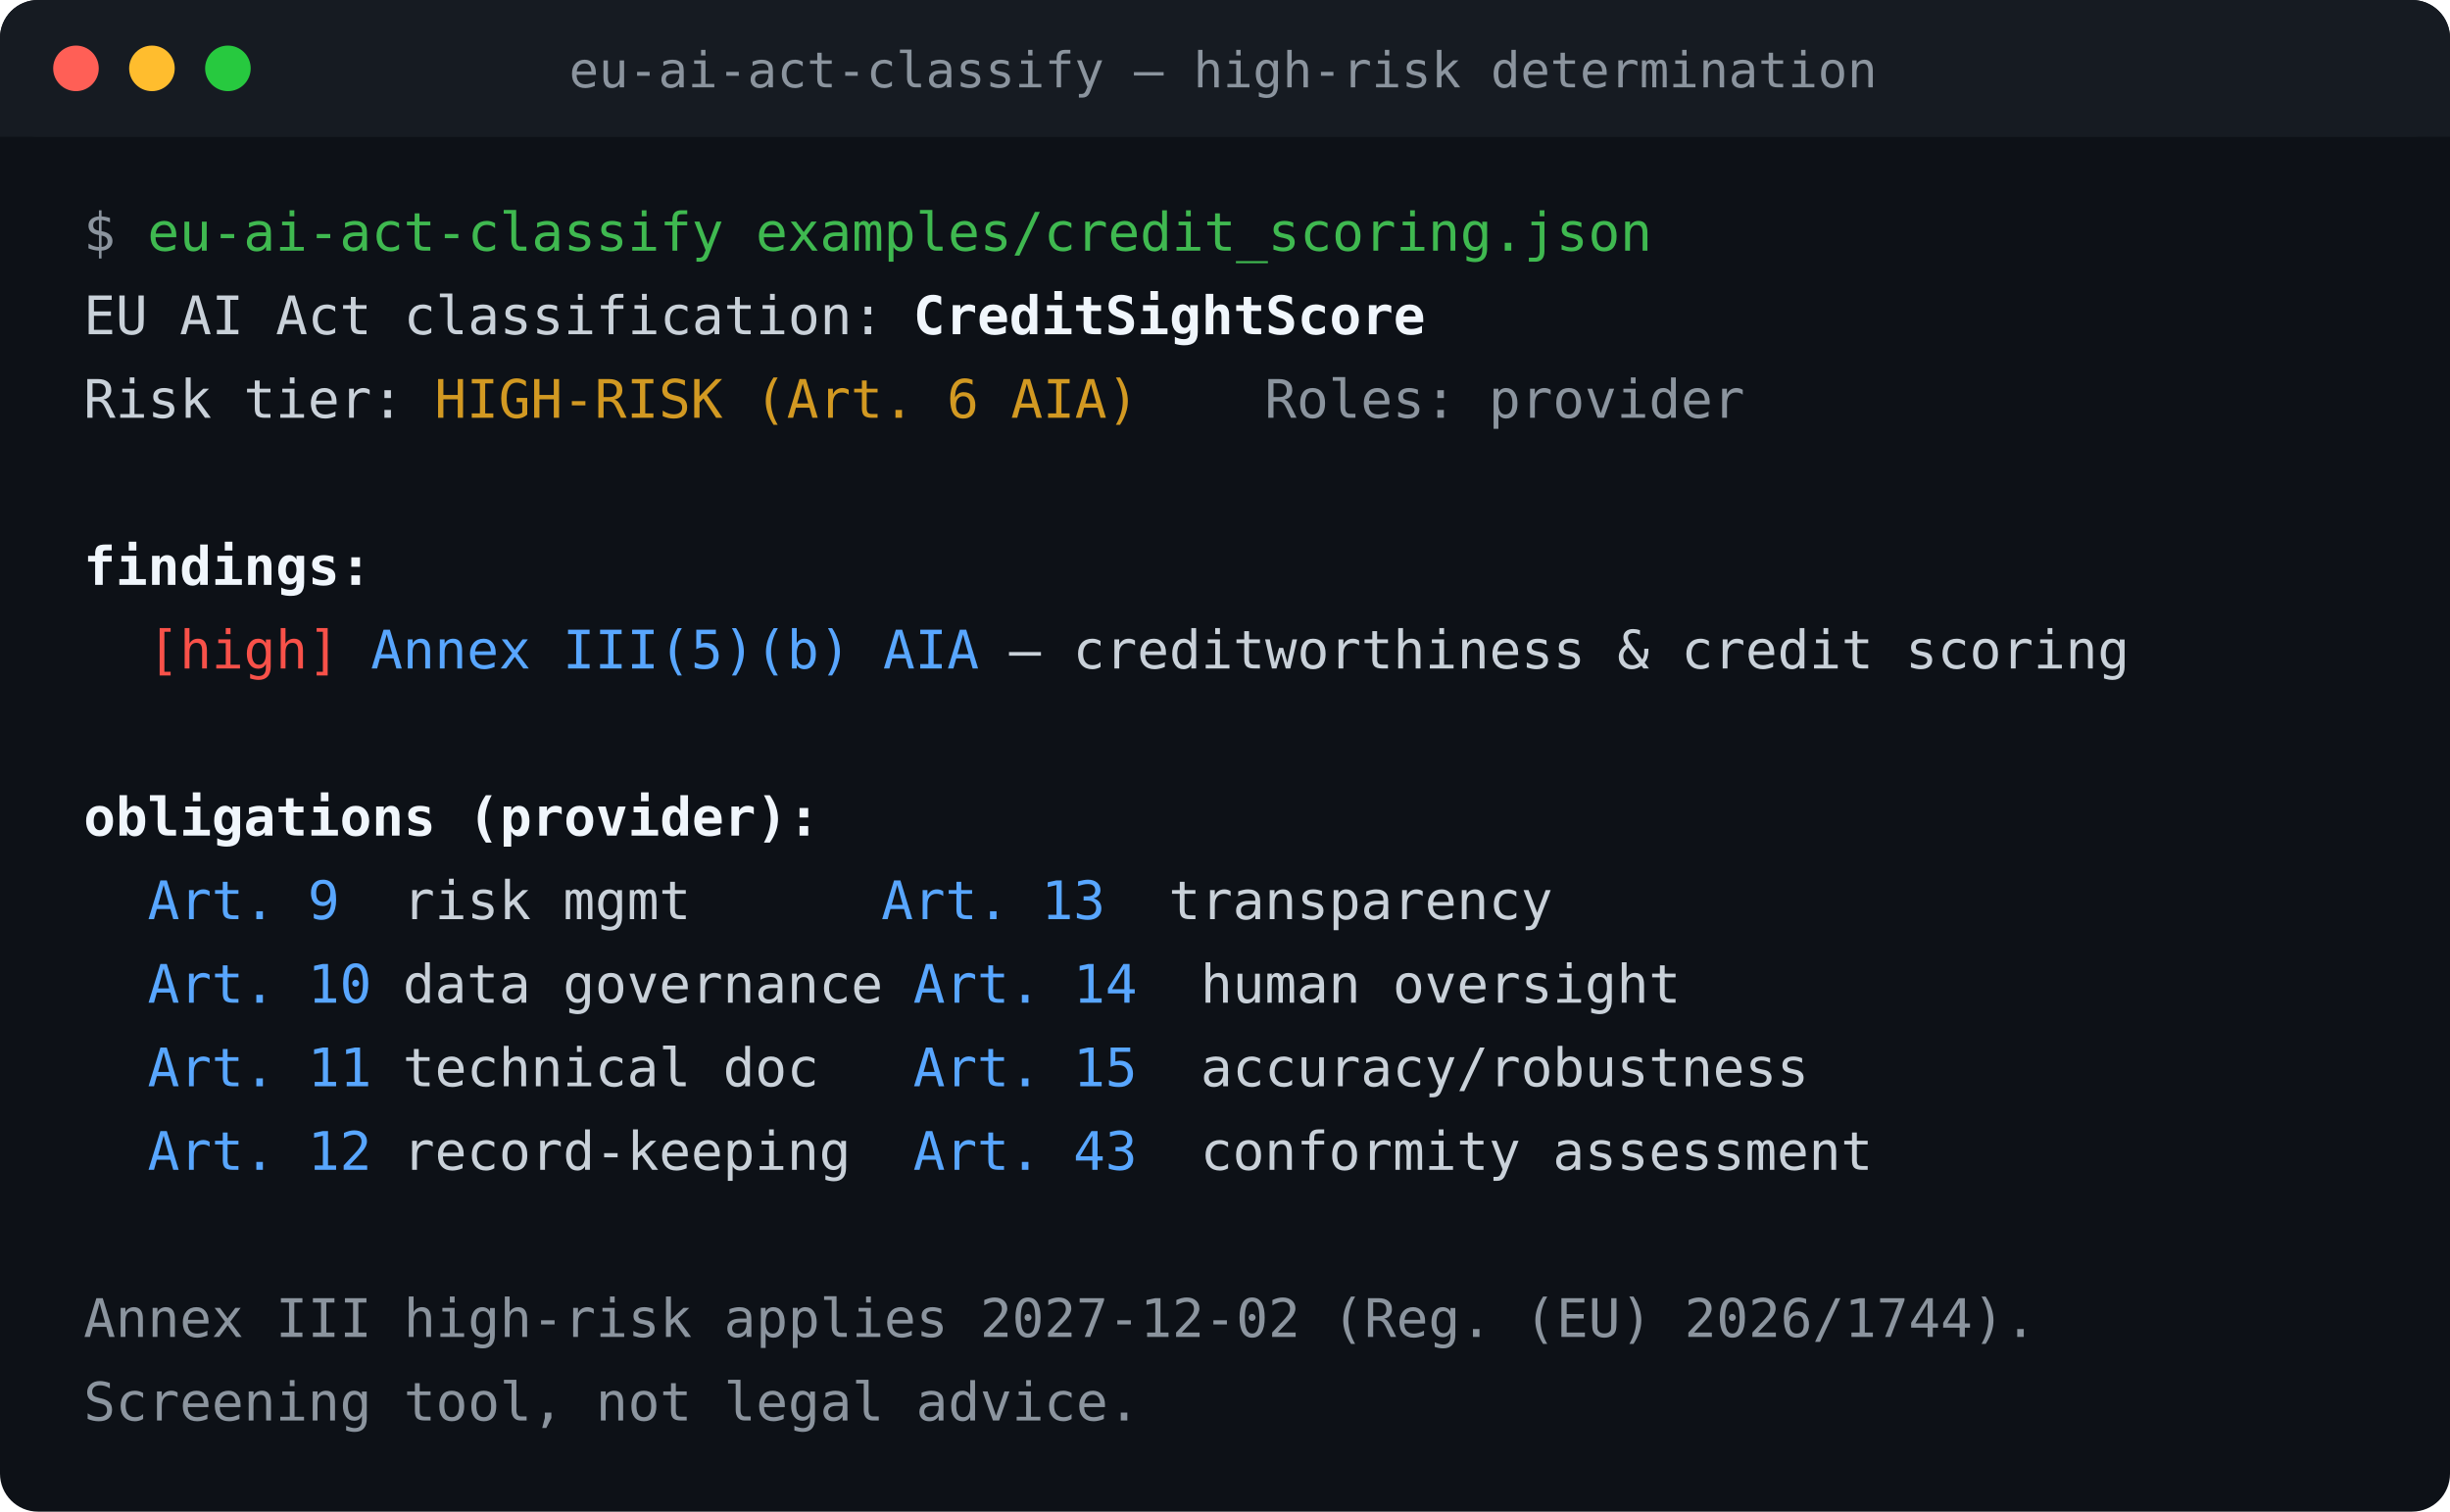
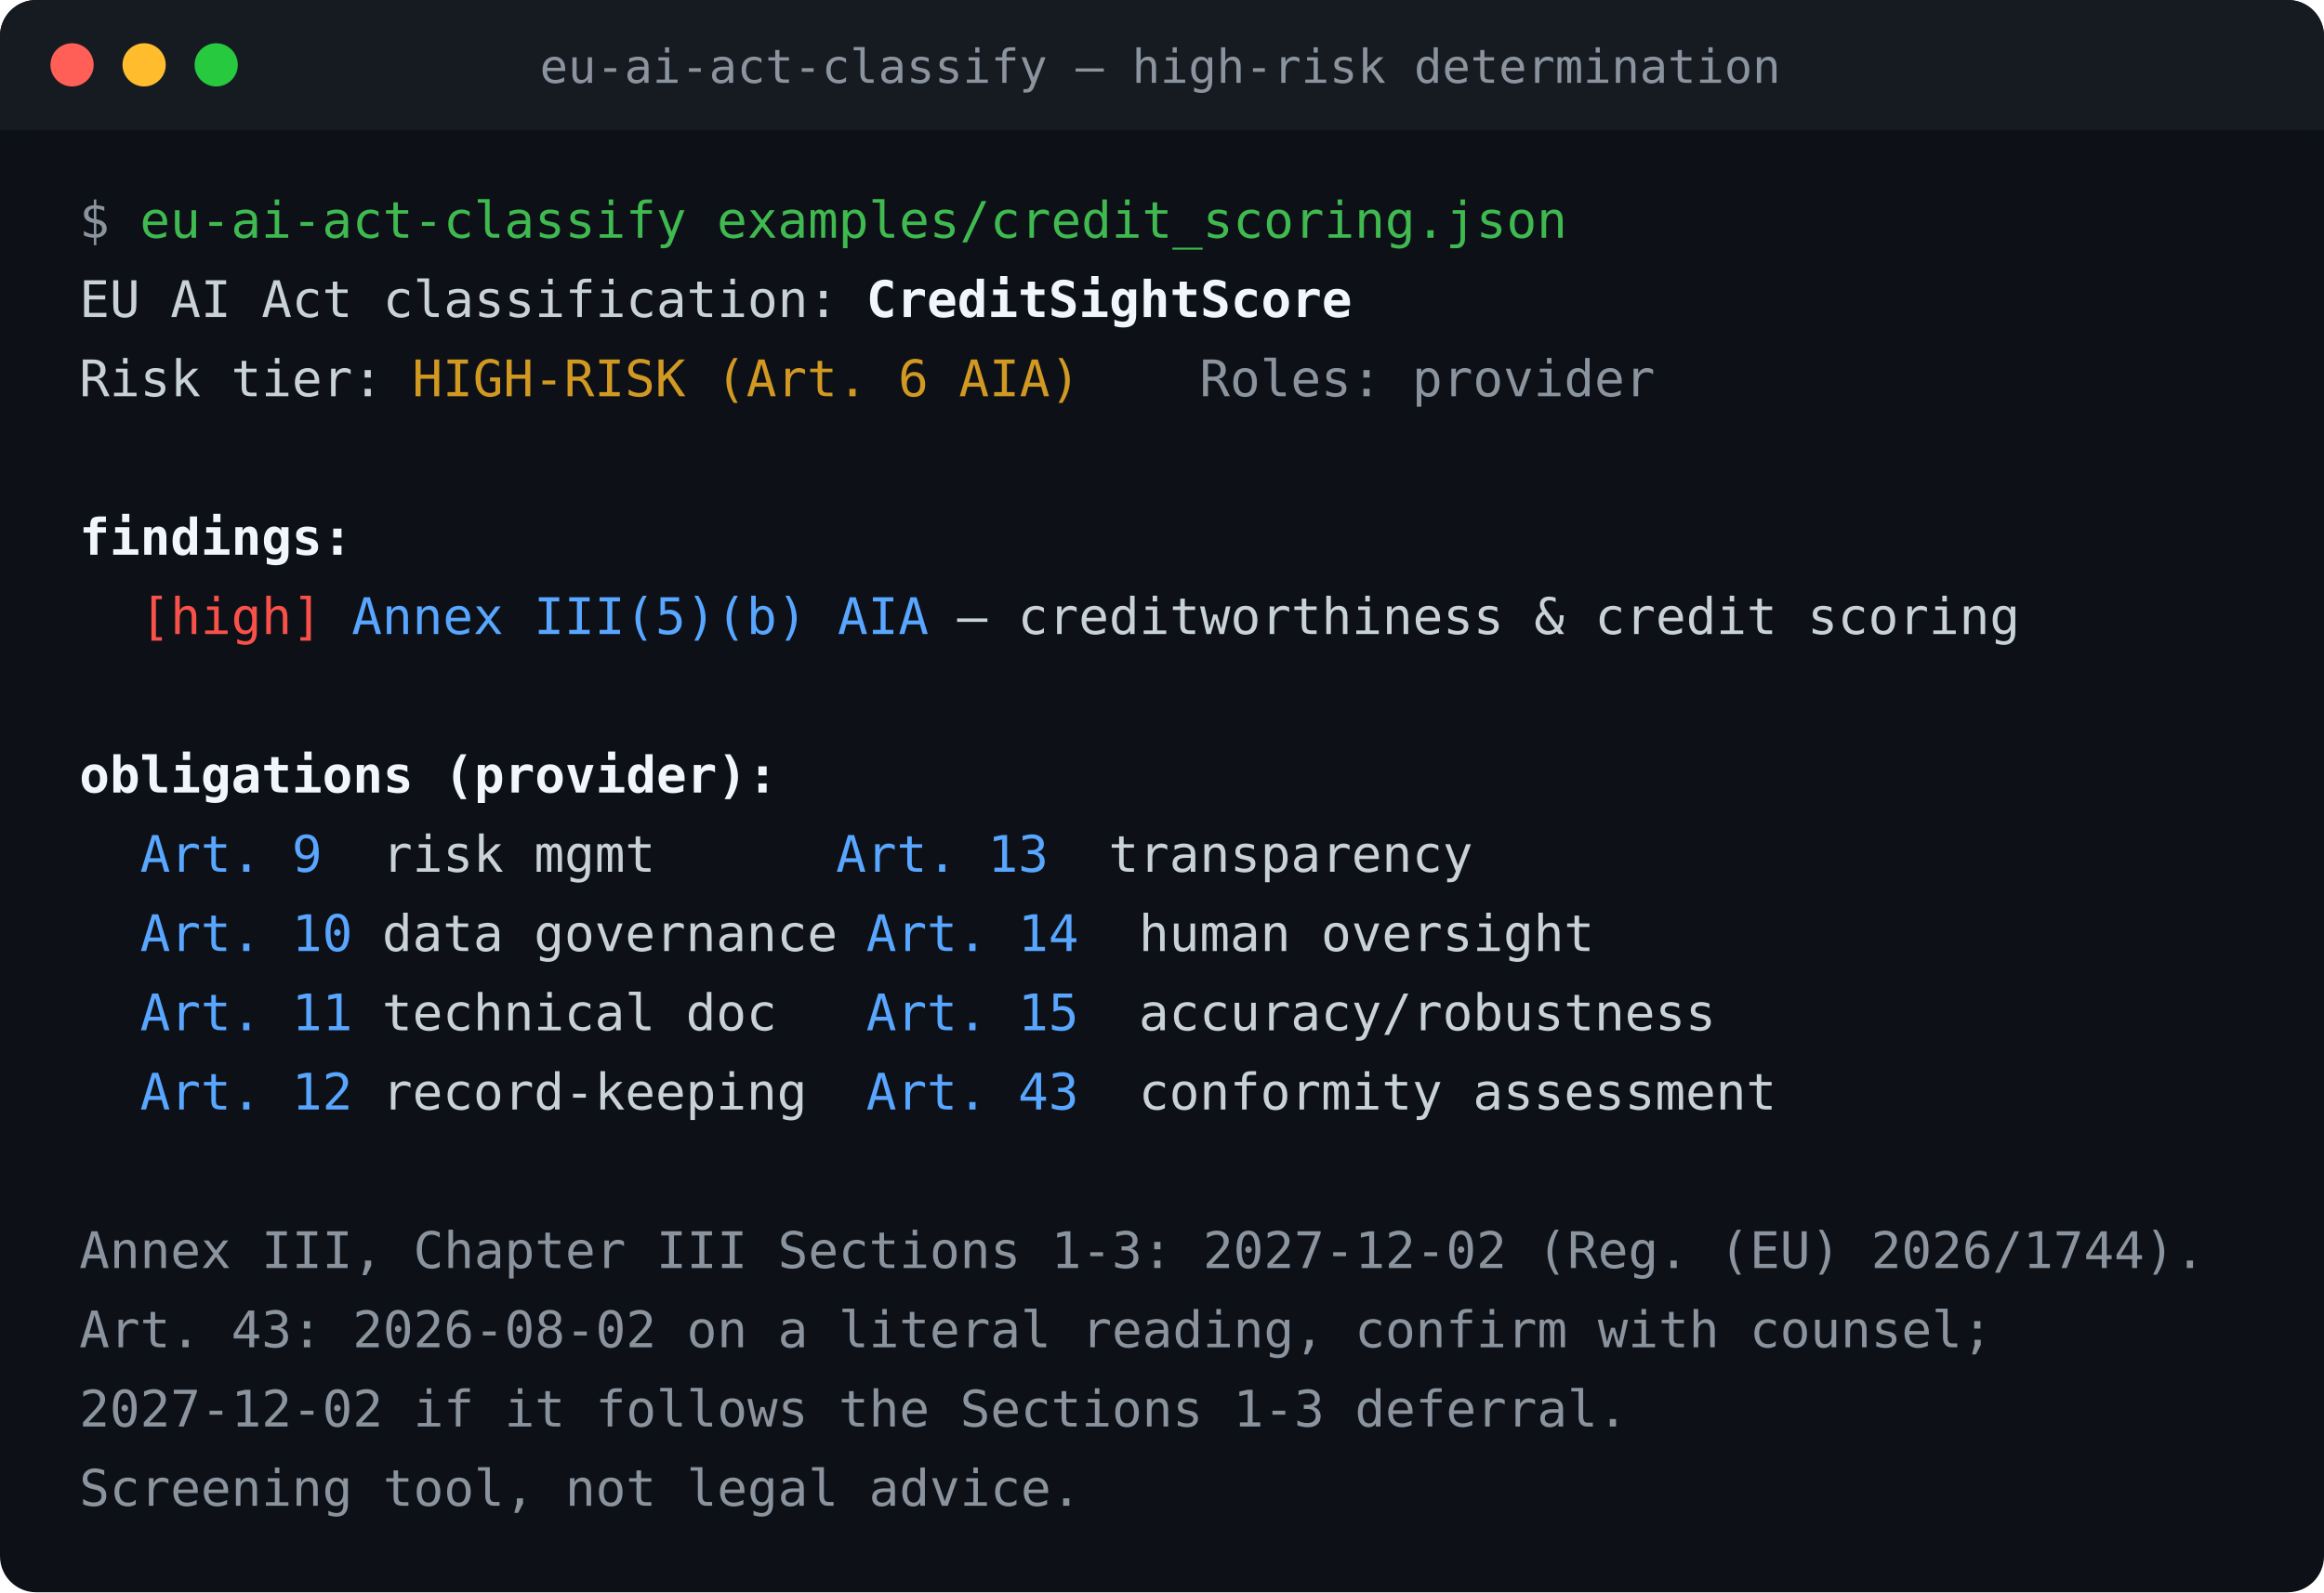
- <svg xmlns="http://www.w3.org/2000/svg" width="645" height="398" viewBox="0 0 645 398" font-family="SFMono-Regular,ui-monospace,Menlo,Consolas,monospace">
-   <rect x="0" y="0" width="645" height="398" rx="10" fill="#0d1117" />
+ <svg xmlns="http://www.w3.org/2000/svg" width="645" height="442" viewBox="0 0 645 442" font-family="SFMono-Regular,ui-monospace,Menlo,Consolas,monospace">
+   <rect x="0" y="0" width="645" height="442" rx="10" fill="#0d1117" />
  <rect x="0" y="0" width="645" height="36" rx="10" fill="#161b22" />
  <rect x="0" y="26" width="645" height="10" fill="#161b22" />
  <circle cx="20" cy="18" r="6" fill="#ff5f56" />
  <circle cx="40" cy="18" r="6" fill="#ffbd2e" />
  <circle cx="60" cy="18" r="6" fill="#27c93f" />
  <text x="322" y="23" fill="#8b949e" font-size="13" text-anchor="middle">eu-ai-act-classify — high-risk determination</text>
  <text x="22.0" y="66" fill="#8b949e" font-size="14" xml:space="preserve">$ </text>
  <text x="38.8" y="66" fill="#3fb950" font-size="14" xml:space="preserve">eu-ai-act-classify examples/credit_scoring.json</text>
  <text x="22.0" y="88" fill="#c9d1d9" font-size="14" xml:space="preserve">EU AI Act classification: </text>
  <text x="240.4" y="88" fill="#f0f6fc" font-size="14" font-weight="700" xml:space="preserve">CreditSightScore</text>
  <text x="22.0" y="110" fill="#c9d1d9" font-size="14" xml:space="preserve">Risk tier: </text>
  <text x="114.4" y="110" fill="#d29922" font-size="14" xml:space="preserve">HIGH-RISK (Art. 6 AIA)</text>
  <text x="299.2" y="110" fill="#8b949e" font-size="14" xml:space="preserve">    Roles: provider</text>
  <text x="22.0" y="132" fill="#c9d1d9" font-size="14" xml:space="preserve" />
  <text x="22.0" y="154" fill="#f0f6fc" font-size="14" font-weight="700" xml:space="preserve">findings:</text>
  <text x="22.0" y="176" fill="#f85149" font-size="14" xml:space="preserve">  [high] </text>
  <text x="97.6" y="176" fill="#58a6ff" font-size="14" xml:space="preserve">Annex III(5)(b) AIA</text>
  <text x="257.2" y="176" fill="#c9d1d9" font-size="14" xml:space="preserve"> — creditworthiness &amp; credit scoring</text>
  <text x="22.0" y="198" fill="#c9d1d9" font-size="14" xml:space="preserve" />
  <text x="22.0" y="220" fill="#f0f6fc" font-size="14" font-weight="700" xml:space="preserve">obligations (provider):</text>
  <text x="22.0" y="242" fill="#58a6ff" font-size="14" xml:space="preserve">  Art. 9</text>
  <text x="89.2" y="242" fill="#c9d1d9" font-size="14" xml:space="preserve">  risk mgmt      </text>
  <text x="232.0" y="242" fill="#58a6ff" font-size="14" xml:space="preserve">Art. 13</text>
  <text x="290.8" y="242" fill="#c9d1d9" font-size="14" xml:space="preserve">  transparency</text>
  <text x="22.0" y="264" fill="#58a6ff" font-size="14" xml:space="preserve">  Art. 10</text>
  <text x="97.6" y="264" fill="#c9d1d9" font-size="14" xml:space="preserve"> data governance </text>
  <text x="240.4" y="264" fill="#58a6ff" font-size="14" xml:space="preserve">Art. 14</text>
  <text x="299.2" y="264" fill="#c9d1d9" font-size="14" xml:space="preserve">  human oversight</text>
  <text x="22.0" y="286" fill="#58a6ff" font-size="14" xml:space="preserve">  Art. 11</text>
  <text x="97.6" y="286" fill="#c9d1d9" font-size="14" xml:space="preserve"> technical doc   </text>
  <text x="240.4" y="286" fill="#58a6ff" font-size="14" xml:space="preserve">Art. 15</text>
  <text x="299.2" y="286" fill="#c9d1d9" font-size="14" xml:space="preserve">  accuracy/robustness</text>
  <text x="22.0" y="308" fill="#58a6ff" font-size="14" xml:space="preserve">  Art. 12</text>
  <text x="97.6" y="308" fill="#c9d1d9" font-size="14" xml:space="preserve"> record-keeping  </text>
  <text x="240.4" y="308" fill="#58a6ff" font-size="14" xml:space="preserve">Art. 43</text>
  <text x="299.2" y="308" fill="#c9d1d9" font-size="14" xml:space="preserve">  conformity assessment</text>
  <text x="22.0" y="330" fill="#c9d1d9" font-size="14" xml:space="preserve" />
-   <text x="22.0" y="352" fill="#8b949e" font-size="14" xml:space="preserve">Annex III high-risk applies 2027-12-02 (Reg. (EU) 2026/1744).</text>
-   <text x="22.0" y="374" fill="#8b949e" font-size="14" xml:space="preserve">Screening tool, not legal advice.</text>
+   <text x="22.0" y="352" fill="#8b949e" font-size="14" xml:space="preserve">Annex III, Chapter III Sections 1-3: 2027-12-02 (Reg. (EU) 2026/1744).</text>
+   <text x="22.0" y="374" fill="#8b949e" font-size="14" xml:space="preserve">Art. 43: 2026-08-02 on a literal reading, confirm with counsel;</text>
+   <text x="22.0" y="396" fill="#8b949e" font-size="14" xml:space="preserve">2027-12-02 if it follows the Sections 1-3 deferral.</text>
+   <text x="22.0" y="418" fill="#8b949e" font-size="14" xml:space="preserve">Screening tool, not legal advice.</text>
</svg>
